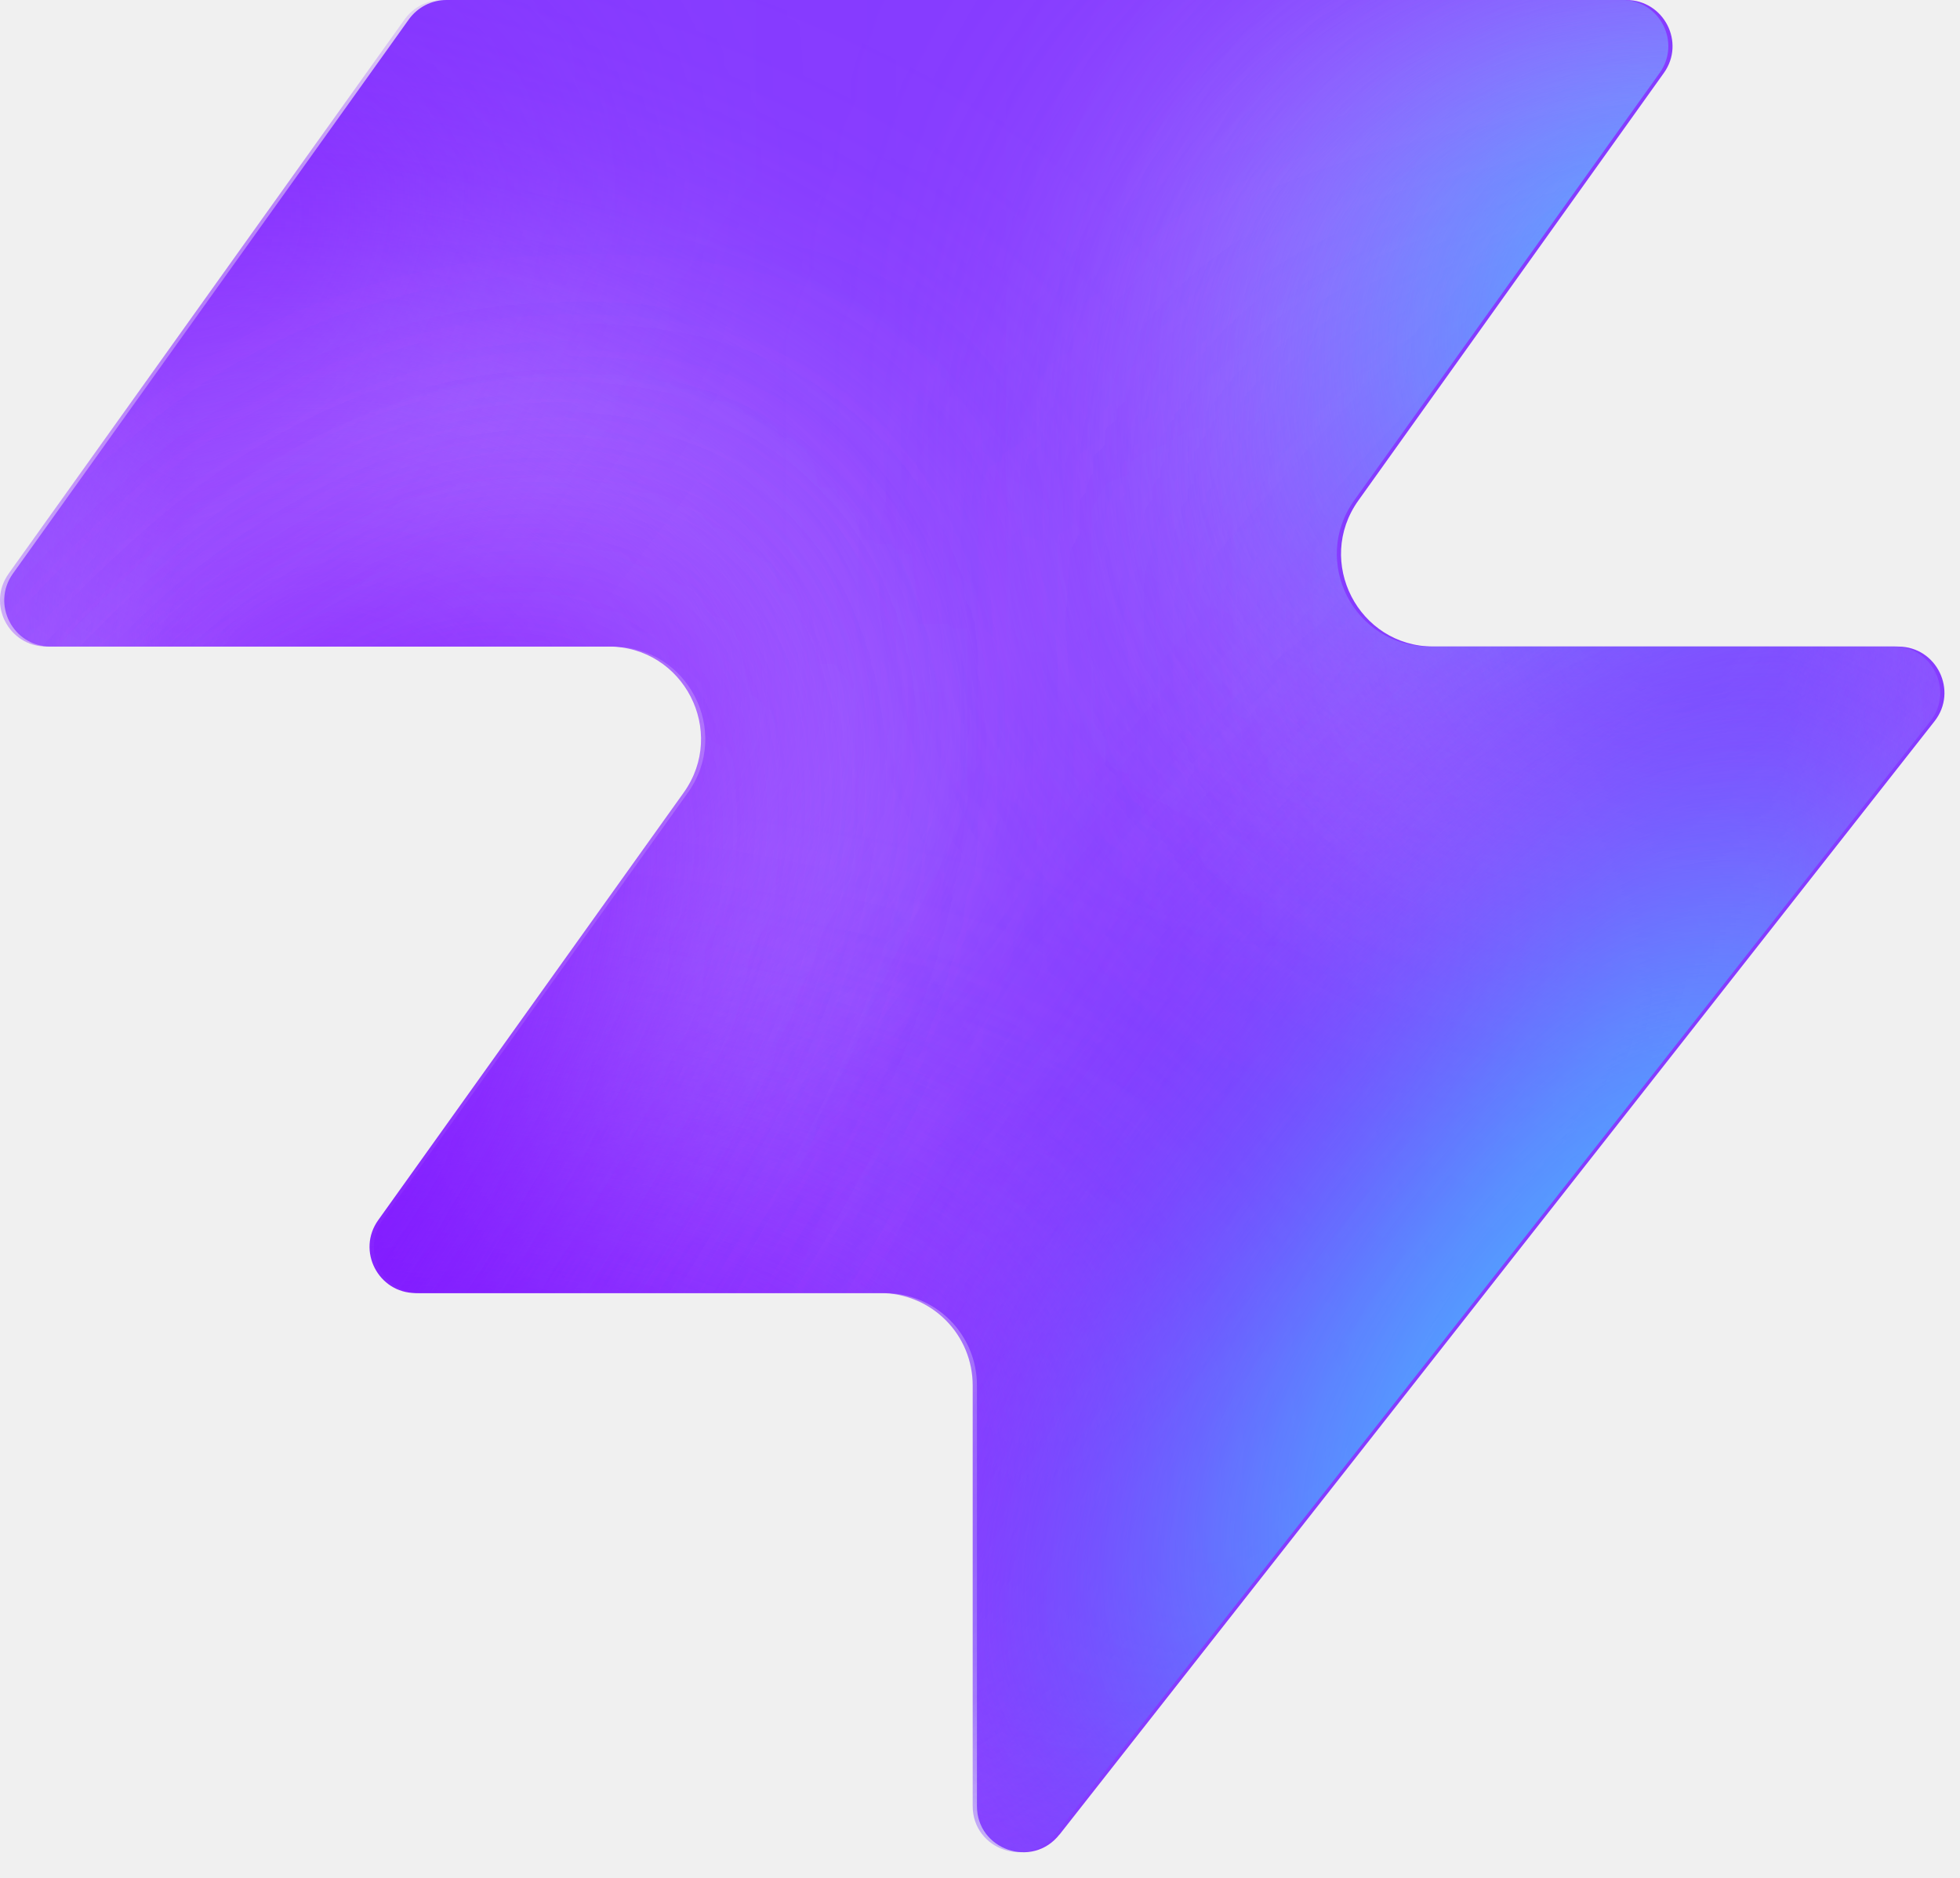
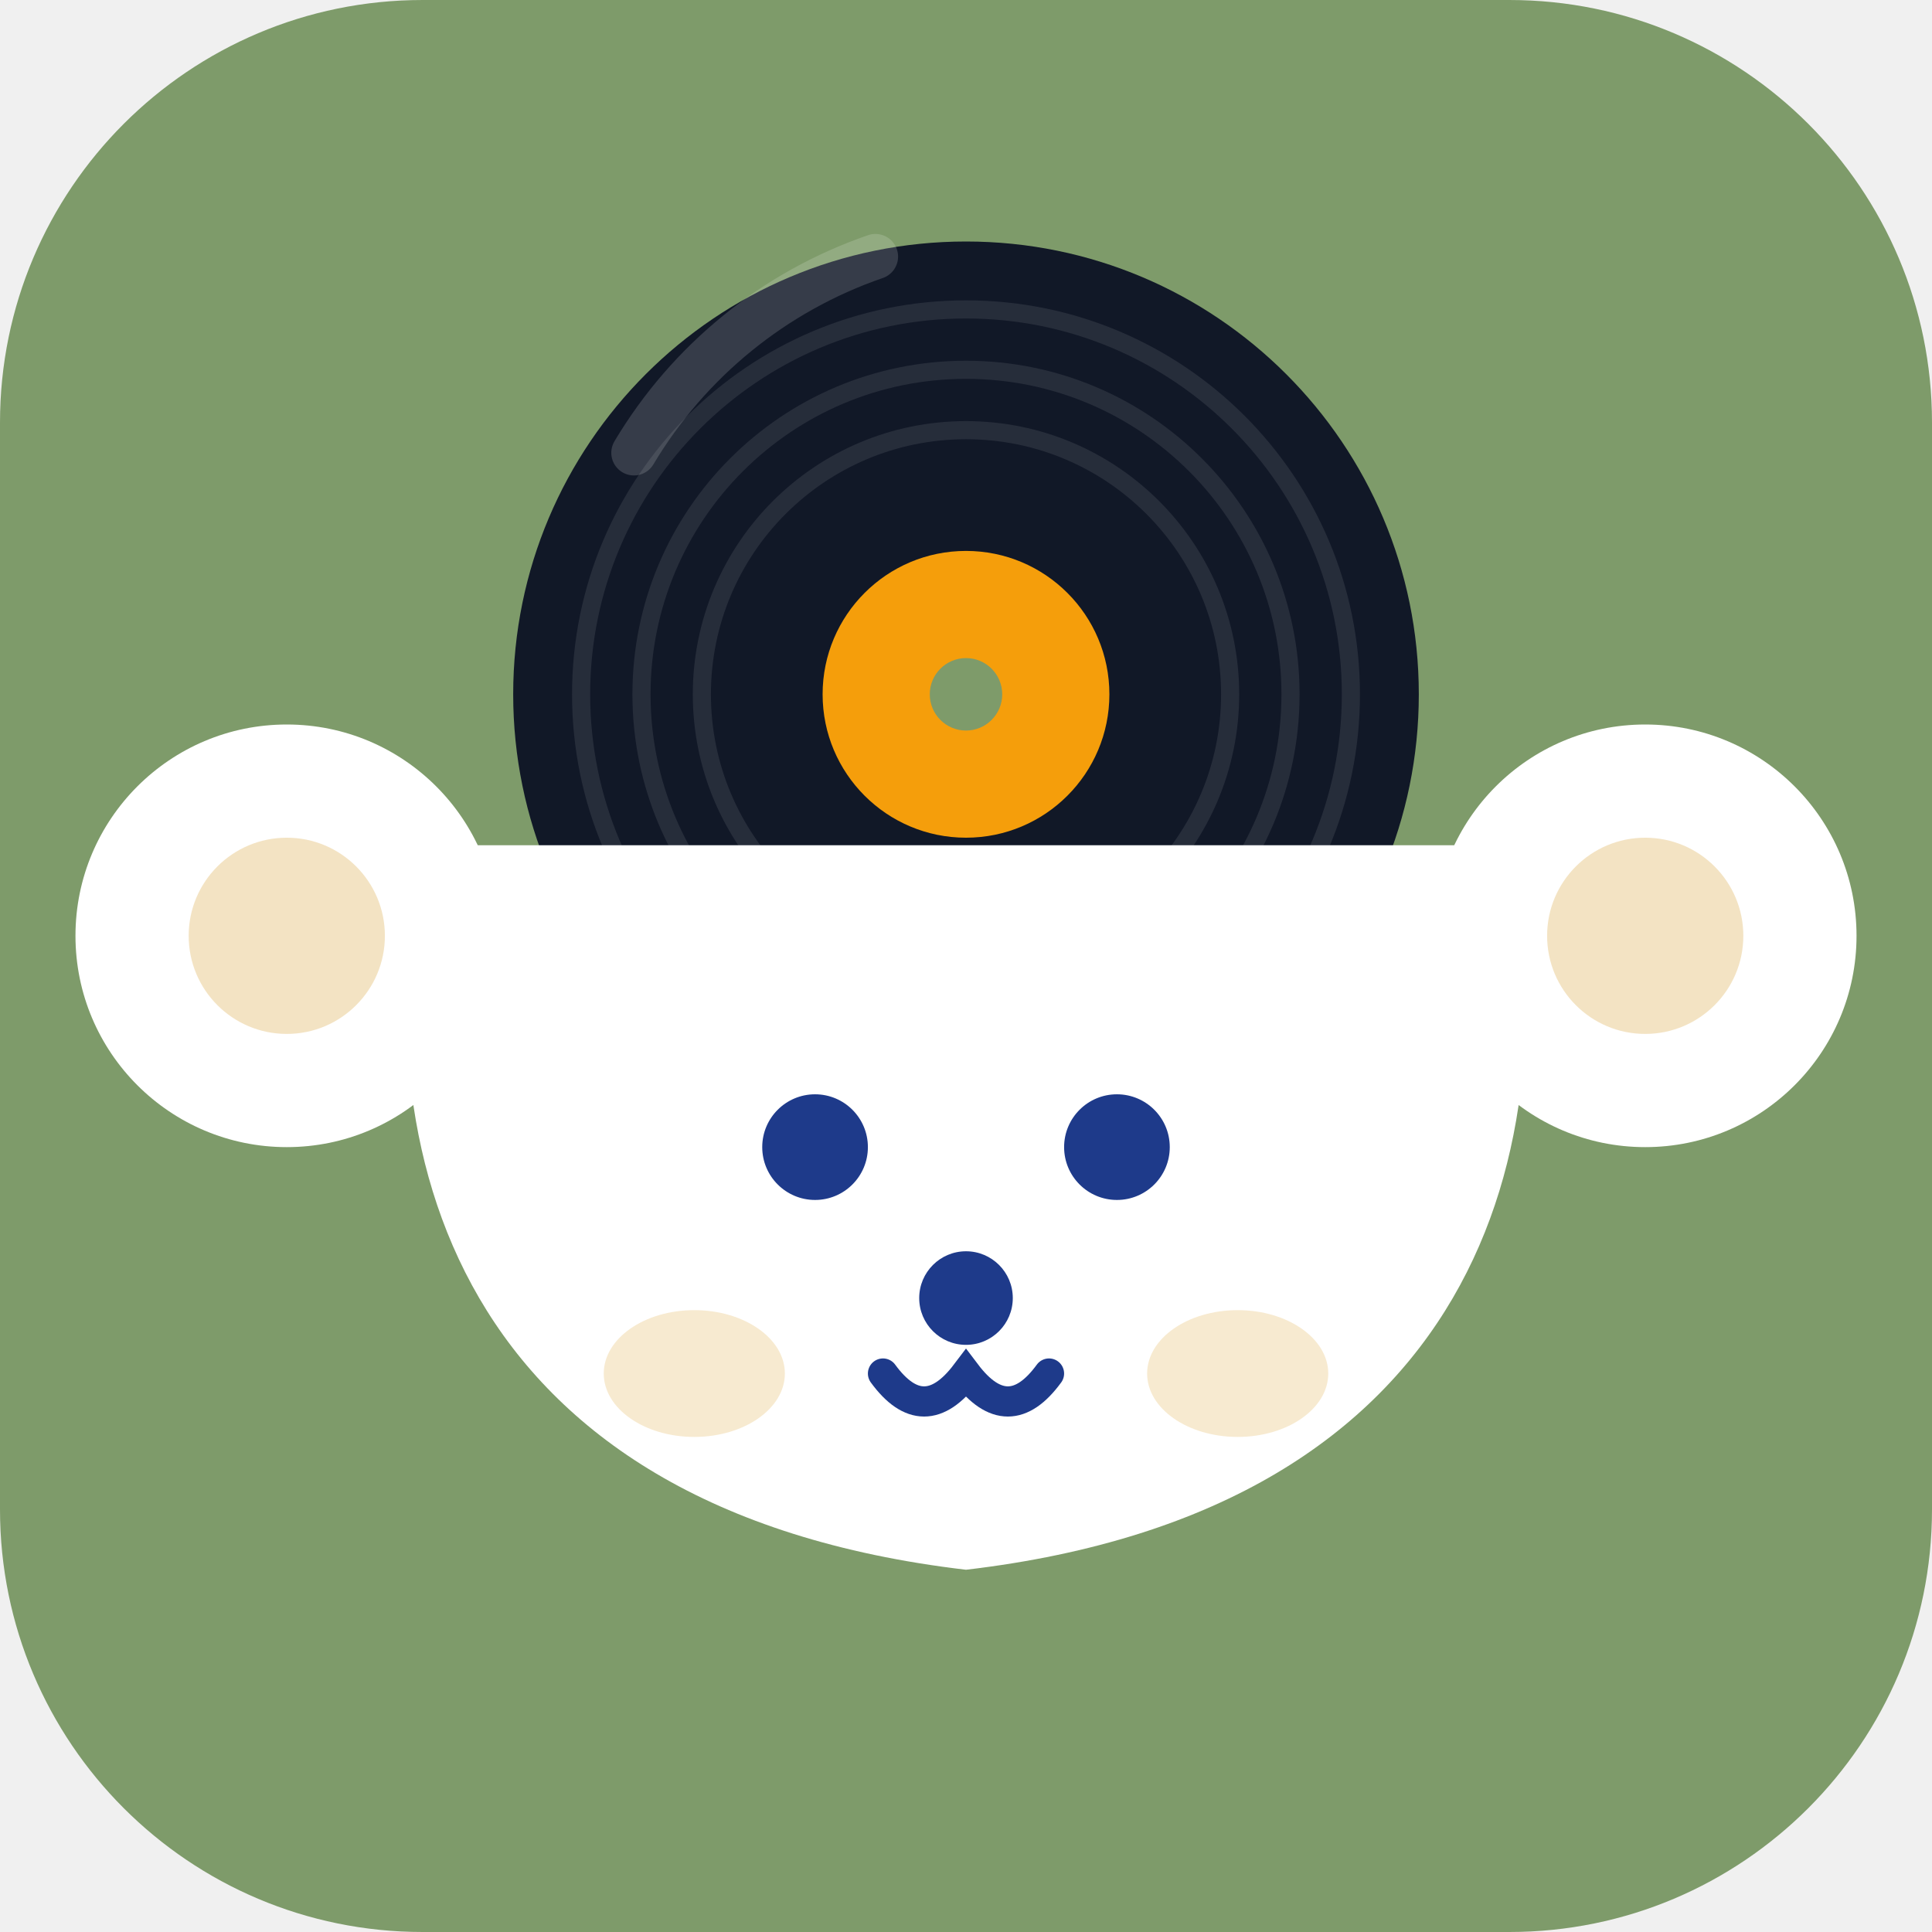
- <svg xmlns="http://www.w3.org/2000/svg" width="48" height="46" fill="none" viewBox="0 0 48 46">
-   <path fill="#863bff" d="M25.946 44.938c-.664.845-2.021.375-2.021-.698V33.937a2.26 2.26 0 0 0-2.262-2.262H10.287c-.92 0-1.456-1.04-.92-1.788l7.48-10.471c1.07-1.497 0-3.578-1.842-3.578H1.237c-.92 0-1.456-1.04-.92-1.788L10.013.474c.214-.297.556-.474.92-.474h28.894c.92 0 1.456 1.04.92 1.788l-7.48 10.471c-1.07 1.498 0 3.579 1.842 3.579h11.377c.943 0 1.473 1.088.89 1.83L25.947 44.94z" style="fill:#863bff;fill:color(display-p3 .525 .23 1);fill-opacity:1" />
-   <mask id="a" width="48" height="46" x="0" y="0" maskUnits="userSpaceOnUse" style="mask-type:alpha">
-     <path fill="#000" d="M25.842 44.938c-.664.844-2.021.375-2.021-.698V33.937a2.26 2.26 0 0 0-2.262-2.262H10.183c-.92 0-1.456-1.04-.92-1.788l7.48-10.471c1.07-1.498 0-3.579-1.842-3.579H1.133c-.92 0-1.456-1.04-.92-1.787L9.91.473c.214-.297.556-.474.92-.474h28.894c.92 0 1.456 1.04.92 1.788l-7.48 10.471c-1.07 1.498 0 3.578 1.842 3.578h11.377c.943 0 1.473 1.088.89 1.832L25.843 44.94z" style="fill:#000;fill-opacity:1" />
-   </mask>
-   <g mask="url(#a)">
-     <g filter="url(#b)">
-       <ellipse cx="5.508" cy="14.704" fill="#ede6ff" rx="5.508" ry="14.704" style="fill:#ede6ff;fill:color(display-p3 .927 .903 1);fill-opacity:1" transform="matrix(.00324 1 1 -.00324 -4.47 31.516)" />
-     </g>
-     <g filter="url(#c)">
-       <ellipse cx="10.399" cy="29.851" fill="#ede6ff" rx="10.399" ry="29.851" style="fill:#ede6ff;fill:color(display-p3 .927 .903 1);fill-opacity:1" transform="matrix(.00324 1 1 -.00324 -39.328 7.883)" />
-     </g>
-     <g filter="url(#d)">
-       <ellipse cx="5.508" cy="30.487" fill="#7e14ff" rx="5.508" ry="30.487" style="fill:#7e14ff;fill:color(display-p3 .492 .077 1);fill-opacity:1" transform="rotate(89.814 -25.913 -14.639)scale(1 -1)" />
-     </g>
-     <g filter="url(#e)">
-       <ellipse cx="5.508" cy="30.599" fill="#7e14ff" rx="5.508" ry="30.599" style="fill:#7e14ff;fill:color(display-p3 .492 .077 1);fill-opacity:1" transform="rotate(89.814 -32.644 -3.334)scale(1 -1)" />
-     </g>
-     <g filter="url(#f)">
-       <ellipse cx="5.508" cy="30.599" fill="#7e14ff" rx="5.508" ry="30.599" style="fill:#7e14ff;fill:color(display-p3 .492 .077 1);fill-opacity:1" transform="matrix(.00324 1 1 -.00324 -34.34 30.47)" />
-     </g>
-     <g filter="url(#g)">
-       <ellipse cx="14.072" cy="22.078" fill="#ede6ff" rx="14.072" ry="22.078" style="fill:#ede6ff;fill:color(display-p3 .927 .903 1);fill-opacity:1" transform="rotate(93.35 24.506 48.493)scale(-1 1)" />
-     </g>
-     <g filter="url(#h)">
-       <ellipse cx="3.47" cy="21.501" fill="#7e14ff" rx="3.47" ry="21.501" style="fill:#7e14ff;fill:color(display-p3 .492 .077 1);fill-opacity:1" transform="rotate(89.009 28.708 47.59)scale(-1 1)" />
-     </g>
-     <g filter="url(#i)">
-       <ellipse cx="3.47" cy="21.501" fill="#7e14ff" rx="3.47" ry="21.501" style="fill:#7e14ff;fill:color(display-p3 .492 .077 1);fill-opacity:1" transform="rotate(89.009 28.708 47.59)scale(-1 1)" />
-     </g>
-     <g filter="url(#j)">
-       <ellipse cx=".387" cy="8.972" fill="#7e14ff" rx="4.407" ry="29.108" style="fill:#7e14ff;fill:color(display-p3 .492 .077 1);fill-opacity:1" transform="rotate(39.51 .387 8.972)" />
-     </g>
-     <g filter="url(#k)">
-       <ellipse cx="47.523" cy="-6.092" fill="#7e14ff" rx="4.407" ry="29.108" style="fill:#7e14ff;fill:color(display-p3 .492 .077 1);fill-opacity:1" transform="rotate(37.892 47.523 -6.092)" />
-     </g>
-     <g filter="url(#l)">
-       <ellipse cx="41.412" cy="6.333" fill="#47bfff" rx="5.971" ry="9.665" style="fill:#47bfff;fill:color(display-p3 .28 .748 1);fill-opacity:1" transform="rotate(37.892 41.412 6.333)" />
-     </g>
-     <g filter="url(#m)">
-       <ellipse cx="-1.879" cy="38.332" fill="#7e14ff" rx="4.407" ry="29.108" style="fill:#7e14ff;fill:color(display-p3 .492 .077 1);fill-opacity:1" transform="rotate(37.892 -1.88 38.332)" />
-     </g>
-     <g filter="url(#n)">
-       <ellipse cx="-1.879" cy="38.332" fill="#7e14ff" rx="4.407" ry="29.108" style="fill:#7e14ff;fill:color(display-p3 .492 .077 1);fill-opacity:1" transform="rotate(37.892 -1.88 38.332)" />
-     </g>
-     <g filter="url(#o)">
-       <ellipse cx="35.651" cy="29.907" fill="#7e14ff" rx="4.407" ry="29.108" style="fill:#7e14ff;fill:color(display-p3 .492 .077 1);fill-opacity:1" transform="rotate(37.892 35.651 29.907)" />
-     </g>
-     <g filter="url(#p)">
-       <ellipse cx="38.418" cy="32.4" fill="#47bfff" rx="5.971" ry="15.297" style="fill:#47bfff;fill:color(display-p3 .28 .748 1);fill-opacity:1" transform="rotate(37.892 38.418 32.4)" />
-     </g>
+ <svg xmlns="http://www.w3.org/2000/svg" viewBox="0 0 128 128" width="128" height="128">
+   <rect width="128" height="128" rx="28" fill="#7E9B6A" />
+   <circle cx="19" cy="62" r="14" fill="#FFFFFF" />
+   <circle cx="19" cy="62" r="6.5" fill="#F3E3C3" />
+   <circle cx="109" cy="62" r="14" fill="#FFFFFF" />
+   <circle cx="109" cy="62" r="6.5" fill="#F3E3C3" />
+   <circle cx="64" cy="46" r="30" fill="#111827" />
+   <g fill="none" stroke="#FFFFFF" stroke-opacity="0.09" stroke-width="1.2">
+     <circle cx="64" cy="46" r="25.5" />
+     <circle cx="64" cy="46" r="21.5" />
+     <circle cx="64" cy="46" r="17.5" />
  </g>
-   <defs>
-     <filter id="b" width="60.045" height="41.654" x="-19.77" y="16.149" color-interpolation-filters="sRGB" filterUnits="userSpaceOnUse">
-       <feFlood flood-opacity="0" result="BackgroundImageFix" />
-       <feBlend in="SourceGraphic" in2="BackgroundImageFix" result="shape" />
-       <feGaussianBlur result="effect1_foregroundBlur_2002_17158" stdDeviation="7.659" />
-     </filter>
-     <filter id="c" width="90.34" height="51.437" x="-54.613" y="-7.533" color-interpolation-filters="sRGB" filterUnits="userSpaceOnUse">
-       <feFlood flood-opacity="0" result="BackgroundImageFix" />
-       <feBlend in="SourceGraphic" in2="BackgroundImageFix" result="shape" />
-       <feGaussianBlur result="effect1_foregroundBlur_2002_17158" stdDeviation="7.659" />
-     </filter>
-     <filter id="d" width="79.355" height="29.4" x="-49.64" y="2.03" color-interpolation-filters="sRGB" filterUnits="userSpaceOnUse">
-       <feFlood flood-opacity="0" result="BackgroundImageFix" />
-       <feBlend in="SourceGraphic" in2="BackgroundImageFix" result="shape" />
-       <feGaussianBlur result="effect1_foregroundBlur_2002_17158" stdDeviation="4.596" />
-     </filter>
-     <filter id="e" width="79.579" height="29.4" x="-45.045" y="20.029" color-interpolation-filters="sRGB" filterUnits="userSpaceOnUse">
-       <feFlood flood-opacity="0" result="BackgroundImageFix" />
-       <feBlend in="SourceGraphic" in2="BackgroundImageFix" result="shape" />
-       <feGaussianBlur result="effect1_foregroundBlur_2002_17158" stdDeviation="4.596" />
-     </filter>
-     <filter id="f" width="79.579" height="29.4" x="-43.513" y="21.178" color-interpolation-filters="sRGB" filterUnits="userSpaceOnUse">
-       <feFlood flood-opacity="0" result="BackgroundImageFix" />
-       <feBlend in="SourceGraphic" in2="BackgroundImageFix" result="shape" />
-       <feGaussianBlur result="effect1_foregroundBlur_2002_17158" stdDeviation="4.596" />
-     </filter>
-     <filter id="g" width="74.749" height="58.852" x="15.756" y="-17.901" color-interpolation-filters="sRGB" filterUnits="userSpaceOnUse">
-       <feFlood flood-opacity="0" result="BackgroundImageFix" />
-       <feBlend in="SourceGraphic" in2="BackgroundImageFix" result="shape" />
-       <feGaussianBlur result="effect1_foregroundBlur_2002_17158" stdDeviation="7.659" />
-     </filter>
-     <filter id="h" width="61.377" height="25.362" x="23.548" y="2.284" color-interpolation-filters="sRGB" filterUnits="userSpaceOnUse">
-       <feFlood flood-opacity="0" result="BackgroundImageFix" />
-       <feBlend in="SourceGraphic" in2="BackgroundImageFix" result="shape" />
-       <feGaussianBlur result="effect1_foregroundBlur_2002_17158" stdDeviation="4.596" />
-     </filter>
-     <filter id="i" width="61.377" height="25.362" x="23.548" y="2.284" color-interpolation-filters="sRGB" filterUnits="userSpaceOnUse">
-       <feFlood flood-opacity="0" result="BackgroundImageFix" />
-       <feBlend in="SourceGraphic" in2="BackgroundImageFix" result="shape" />
-       <feGaussianBlur result="effect1_foregroundBlur_2002_17158" stdDeviation="4.596" />
-     </filter>
-     <filter id="j" width="56.045" height="63.649" x="-27.636" y="-22.853" color-interpolation-filters="sRGB" filterUnits="userSpaceOnUse">
-       <feFlood flood-opacity="0" result="BackgroundImageFix" />
-       <feBlend in="SourceGraphic" in2="BackgroundImageFix" result="shape" />
-       <feGaussianBlur result="effect1_foregroundBlur_2002_17158" stdDeviation="4.596" />
-     </filter>
-     <filter id="k" width="54.814" height="64.646" x="20.116" y="-38.415" color-interpolation-filters="sRGB" filterUnits="userSpaceOnUse">
-       <feFlood flood-opacity="0" result="BackgroundImageFix" />
-       <feBlend in="SourceGraphic" in2="BackgroundImageFix" result="shape" />
-       <feGaussianBlur result="effect1_foregroundBlur_2002_17158" stdDeviation="4.596" />
-     </filter>
-     <filter id="l" width="33.541" height="35.313" x="24.641" y="-11.323" color-interpolation-filters="sRGB" filterUnits="userSpaceOnUse">
-       <feFlood flood-opacity="0" result="BackgroundImageFix" />
-       <feBlend in="SourceGraphic" in2="BackgroundImageFix" result="shape" />
-       <feGaussianBlur result="effect1_foregroundBlur_2002_17158" stdDeviation="4.596" />
-     </filter>
-     <filter id="m" width="54.814" height="64.646" x="-29.286" y="6.009" color-interpolation-filters="sRGB" filterUnits="userSpaceOnUse">
-       <feFlood flood-opacity="0" result="BackgroundImageFix" />
-       <feBlend in="SourceGraphic" in2="BackgroundImageFix" result="shape" />
-       <feGaussianBlur result="effect1_foregroundBlur_2002_17158" stdDeviation="4.596" />
-     </filter>
-     <filter id="n" width="54.814" height="64.646" x="-29.286" y="6.009" color-interpolation-filters="sRGB" filterUnits="userSpaceOnUse">
-       <feFlood flood-opacity="0" result="BackgroundImageFix" />
-       <feBlend in="SourceGraphic" in2="BackgroundImageFix" result="shape" />
-       <feGaussianBlur result="effect1_foregroundBlur_2002_17158" stdDeviation="4.596" />
-     </filter>
-     <filter id="o" width="54.814" height="64.646" x="8.244" y="-2.416" color-interpolation-filters="sRGB" filterUnits="userSpaceOnUse">
-       <feFlood flood-opacity="0" result="BackgroundImageFix" />
-       <feBlend in="SourceGraphic" in2="BackgroundImageFix" result="shape" />
-       <feGaussianBlur result="effect1_foregroundBlur_2002_17158" stdDeviation="4.596" />
-     </filter>
-     <filter id="p" width="39.409" height="43.623" x="18.713" y="10.588" color-interpolation-filters="sRGB" filterUnits="userSpaceOnUse">
-       <feFlood flood-opacity="0" result="BackgroundImageFix" />
-       <feBlend in="SourceGraphic" in2="BackgroundImageFix" result="shape" />
-       <feGaussianBlur result="effect1_foregroundBlur_2002_17158" stdDeviation="4.596" />
-     </filter>
-   </defs>
+   <path d="M42 30 A30 30 0 0 1 58 17" stroke="#FFFFFF" stroke-opacity="0.16" stroke-width="3" fill="none" stroke-linecap="round" />
+   <circle cx="64" cy="46" r="9.5" fill="#F59E0B" />
+   <circle cx="64" cy="46" r="2.4" fill="#7E9B6A" />
+   <path d="M28 56 L100 56 C104 76 98 100 64 104 C30 100 24 76 28 56 Z" fill="#FFFFFF" />
+   <ellipse cx="46" cy="91" rx="6" ry="4.2" fill="#F7EAD0" />
+   <ellipse cx="82" cy="91" rx="6" ry="4.2" fill="#F7EAD0" />
+   <circle cx="54" cy="76" r="3.5" fill="#1E3A8A" />
+   <circle cx="74" cy="76" r="3.5" fill="#1E3A8A" />
+   <circle cx="64" cy="86" r="3.1" fill="#1E3A8A" />
+   <path d="M58.5 91 Q61.2 94.7 64 91 Q66.8 94.7 69.5 91" stroke="#1E3A8A" stroke-width="2" fill="none" stroke-linecap="round" />
</svg>
